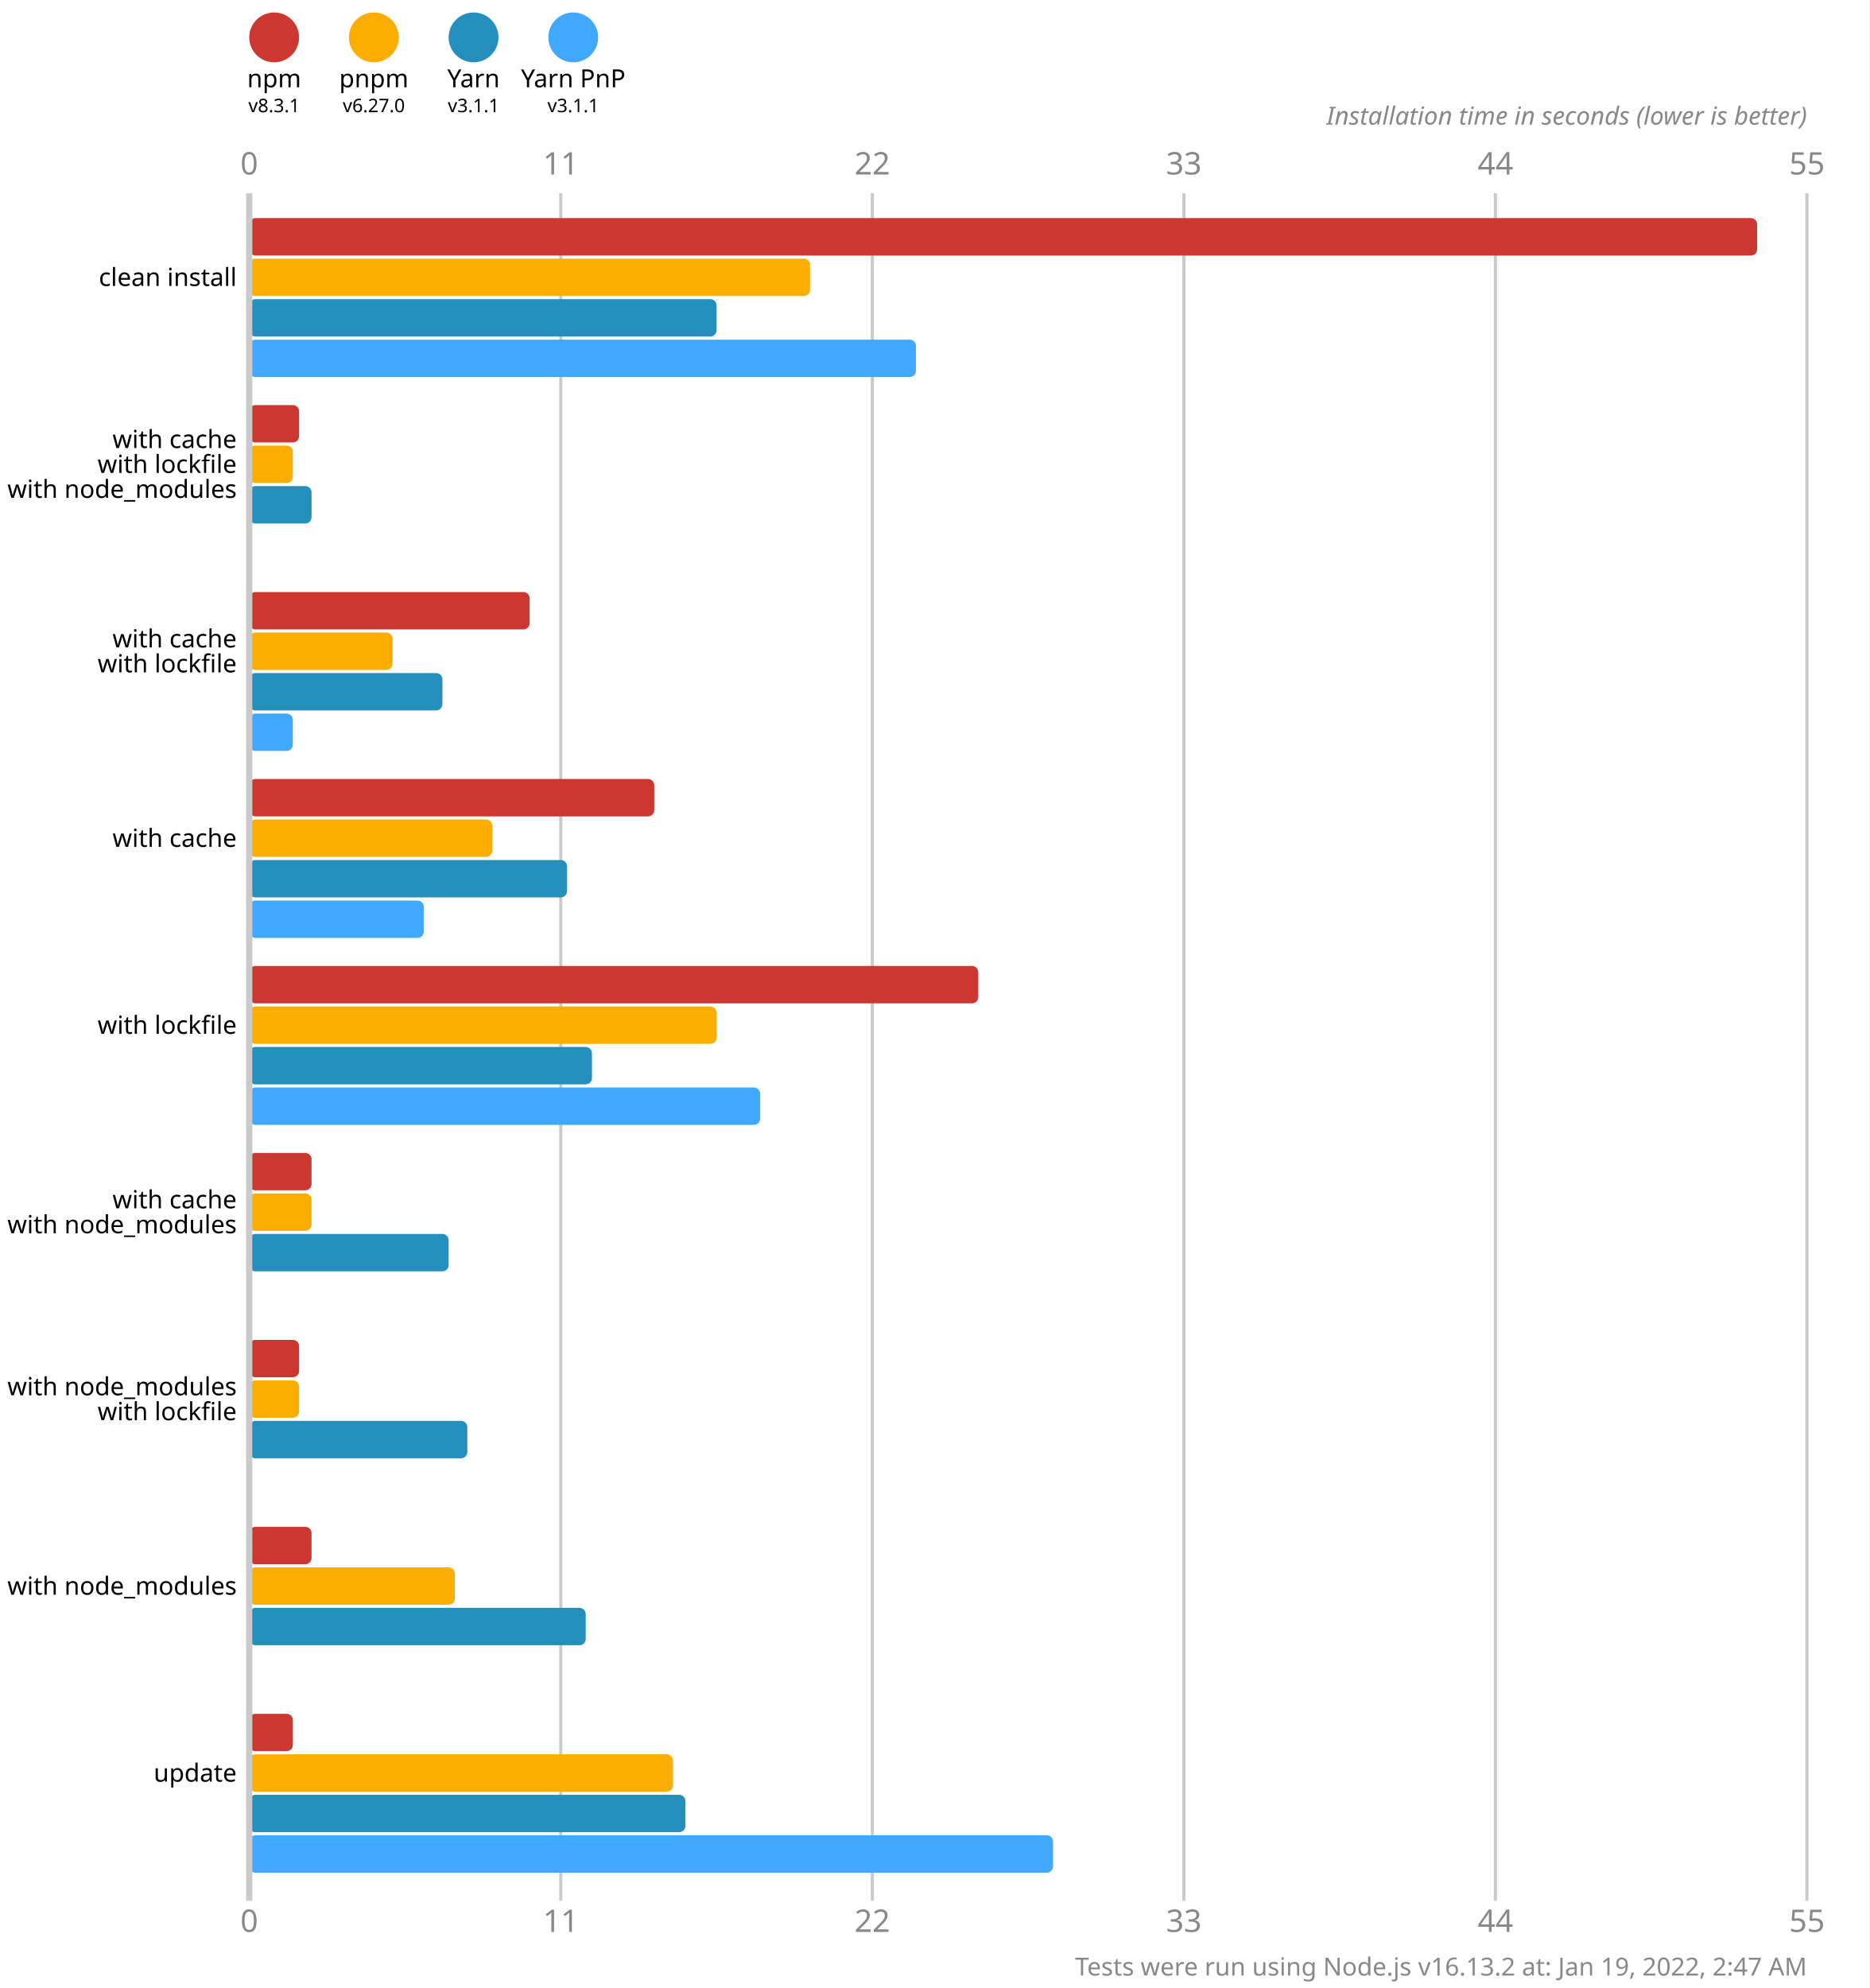
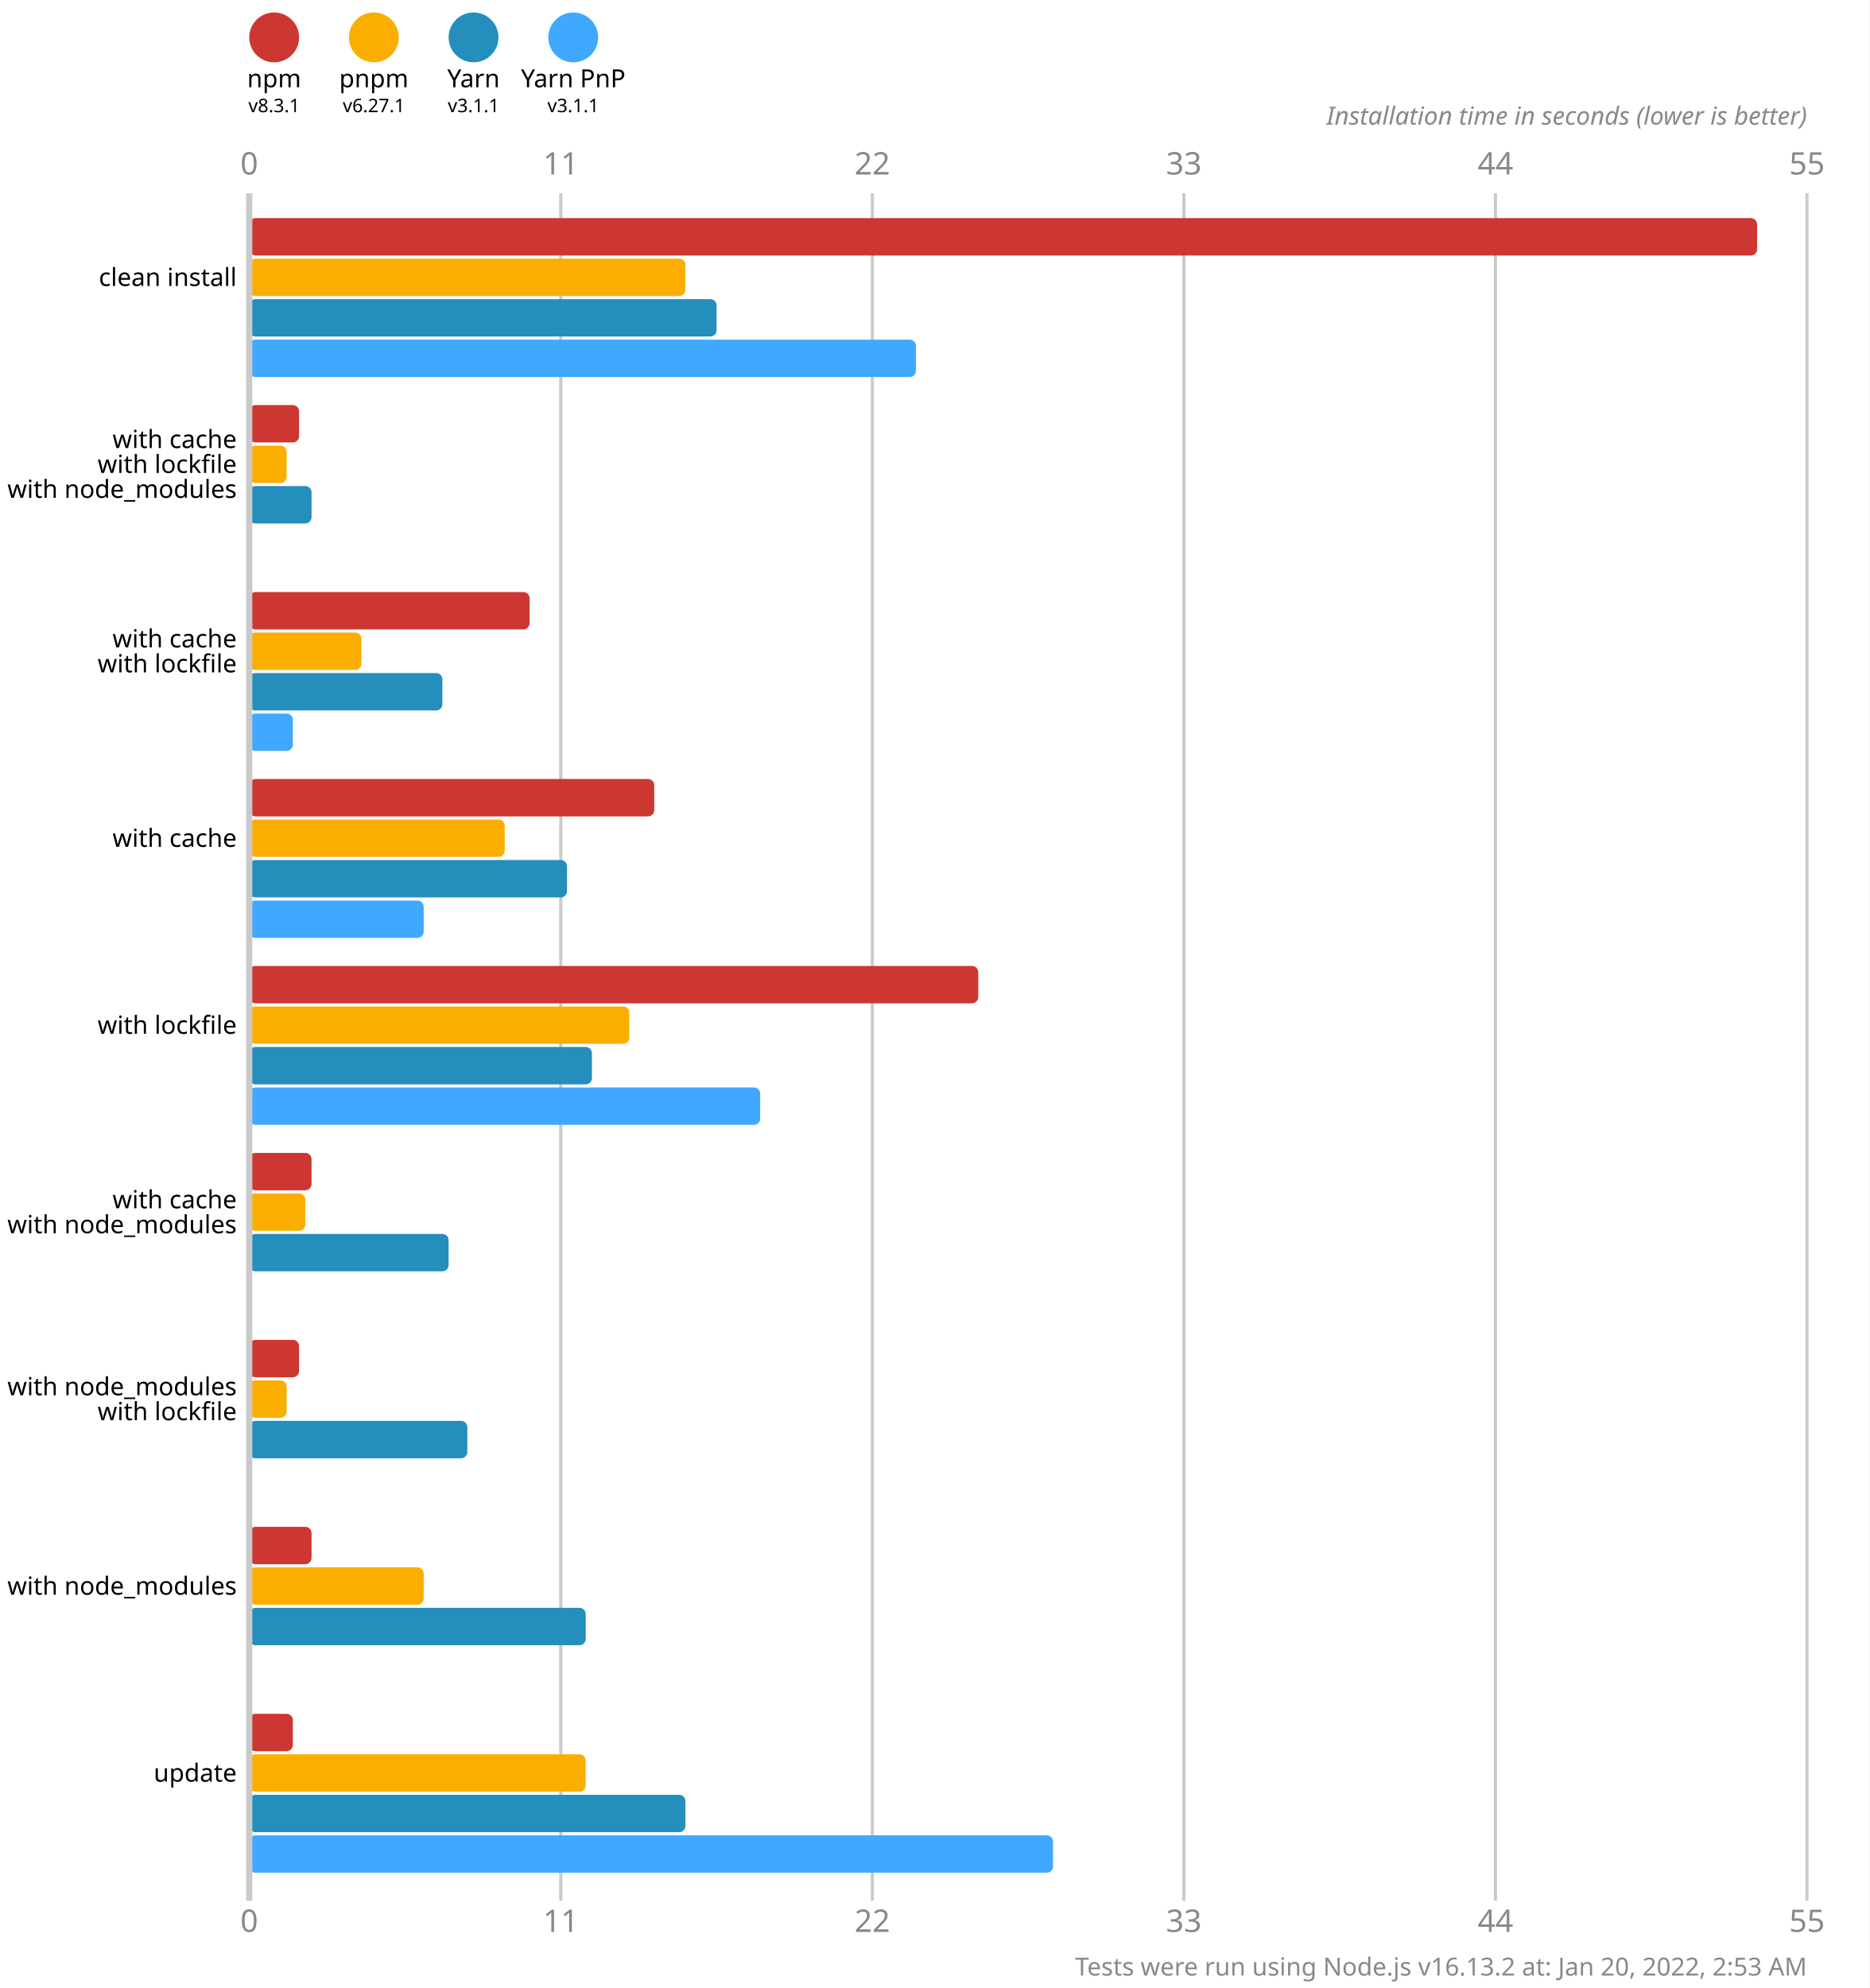
<svg xmlns="http://www.w3.org/2000/svg" version="1.1" viewBox="0 0 300 319">
  <style>
    .font { font-family: sans-serif; }
    .s3 { font-size: 3px; }
    .s4 { font-size: 4px; }
    .s5 { font-size: 5px; }
    .line { stroke: #cacaca; }
    .width { stroke-width: 0.5; }
    .text { fill: #888; }
  </style>
  <rect x="0" y="0" width="300" height="319" fill="#fff" />
  <circle cx="44" cy="6" r="4" fill="#cd3731" />
  <text x="44" y="14" class="font s4" text-anchor="middle">npm</text>
  <text x="44" y="18" class="font s3" text-anchor="middle">v8.3.1</text>
  <circle cx="60" cy="6" r="4" fill="#fbae00" />
  <text x="60" y="14" class="font s4" text-anchor="middle">pnpm</text>
-   <text x="60" y="18" class="font s3" text-anchor="middle">v6.27.0</text>
+   <text x="60" y="18" class="font s3" text-anchor="middle">v6.27.1</text>
  <circle cx="76" cy="6" r="4" fill="#248ebd" />
  <text x="76" y="14" class="font s4" text-anchor="middle">Yarn</text>
  <text x="76" y="18" class="font s3" text-anchor="middle">v3.1.1</text>
  <circle cx="92" cy="6" r="4" fill="#40a9ff" />
  <text x="92" y="14" class="font s4" text-anchor="middle">Yarn PnP</text>
  <text x="92" y="18" class="font s3" text-anchor="middle">v3.1.1</text>
  <text x="40" y="28" class="font s5 text" text-anchor="middle">0</text>
  <text x="40" y="310" class="font s5 text" text-anchor="middle">0</text>
  <line x1="90" y1="31" x2="90" y2="305" class="line width" />
  <text x="90" y="28" class="font s5 text" text-anchor="middle">11</text>
  <text x="90" y="310" class="font s5 text" text-anchor="middle">11</text>
  <line x1="140" y1="31" x2="140" y2="305" class="line width" />
  <text x="140" y="28" class="font s5 text" text-anchor="middle">22</text>
  <text x="140" y="310" class="font s5 text" text-anchor="middle">22</text>
  <line x1="190" y1="31" x2="190" y2="305" class="line width" />
  <text x="190" y="28" class="font s5 text" text-anchor="middle">33</text>
  <text x="190" y="310" class="font s5 text" text-anchor="middle">33</text>
  <line x1="240" y1="31" x2="240" y2="305" class="line width" />
  <text x="240" y="28" class="font s5 text" text-anchor="middle">44</text>
  <text x="240" y="310" class="font s5 text" text-anchor="middle">44</text>
  <line x1="290" y1="31" x2="290" y2="305" class="line width" />
  <text x="290" y="28" class="font s5 text" text-anchor="middle">55</text>
  <text x="290" y="310" class="font s5 text" text-anchor="middle">55</text>
  <text x="290" y="20" class="font s4 text" font-style="italic" text-anchor="end">Installation time in seconds (lower is better)</text>
  <rect x="40" y="35" width="242" height="6" fill="#cd3731" rx="1" ry="1" />
-   <rect x="40" y="41.5" width="90" height="6" fill="#fbae00" rx="1" ry="1" />
+   <rect x="40" y="41.5" width="70" height="6" fill="#fbae00" rx="1" ry="1" />
  <rect x="40" y="48" width="75" height="6" fill="#248ebd" rx="1" ry="1" />
  <rect x="40" y="54.5" width="107" height="6" fill="#40a9ff" rx="1" ry="1" />
  <rect x="40" y="65" width="8" height="6" fill="#cd3731" rx="1" ry="1" />
-   <rect x="40" y="71.5" width="7" height="6" fill="#fbae00" rx="1" ry="1" />
+   <rect x="40" y="71.5" width="6" height="6" fill="#fbae00" rx="1" ry="1" />
  <rect x="40" y="78" width="10" height="6" fill="#248ebd" rx="1" ry="1" />
  <rect x="40" y="84.5" width="0" height="6" fill="#40a9ff" rx="1" ry="1" />
  <rect x="40" y="95" width="45" height="6" fill="#cd3731" rx="1" ry="1" />
-   <rect x="40" y="101.5" width="23" height="6" fill="#fbae00" rx="1" ry="1" />
+   <rect x="40" y="101.5" width="18" height="6" fill="#fbae00" rx="1" ry="1" />
  <rect x="40" y="108" width="31" height="6" fill="#248ebd" rx="1" ry="1" />
  <rect x="40" y="114.5" width="7" height="6" fill="#40a9ff" rx="1" ry="1" />
  <rect x="40" y="125" width="65" height="6" fill="#cd3731" rx="1" ry="1" />
-   <rect x="40" y="131.5" width="39" height="6" fill="#fbae00" rx="1" ry="1" />
+   <rect x="40" y="131.5" width="41" height="6" fill="#fbae00" rx="1" ry="1" />
  <rect x="40" y="138" width="51" height="6" fill="#248ebd" rx="1" ry="1" />
  <rect x="40" y="144.5" width="28" height="6" fill="#40a9ff" rx="1" ry="1" />
  <rect x="40" y="155" width="117" height="6" fill="#cd3731" rx="1" ry="1" />
-   <rect x="40" y="161.5" width="75" height="6" fill="#fbae00" rx="1" ry="1" />
+   <rect x="40" y="161.5" width="61" height="6" fill="#fbae00" rx="1" ry="1" />
  <rect x="40" y="168" width="55" height="6" fill="#248ebd" rx="1" ry="1" />
  <rect x="40" y="174.5" width="82" height="6" fill="#40a9ff" rx="1" ry="1" />
  <rect x="40" y="185" width="10" height="6" fill="#cd3731" rx="1" ry="1" />
-   <rect x="40" y="191.5" width="10" height="6" fill="#fbae00" rx="1" ry="1" />
+   <rect x="40" y="191.5" width="9" height="6" fill="#fbae00" rx="1" ry="1" />
  <rect x="40" y="198" width="32" height="6" fill="#248ebd" rx="1" ry="1" />
  <rect x="40" y="204.5" width="0" height="6" fill="#40a9ff" rx="1" ry="1" />
  <rect x="40" y="215" width="8" height="6" fill="#cd3731" rx="1" ry="1" />
-   <rect x="40" y="221.5" width="8" height="6" fill="#fbae00" rx="1" ry="1" />
+   <rect x="40" y="221.5" width="6" height="6" fill="#fbae00" rx="1" ry="1" />
  <rect x="40" y="228" width="35" height="6" fill="#248ebd" rx="1" ry="1" />
  <rect x="40" y="234.5" width="0" height="6" fill="#40a9ff" rx="1" ry="1" />
  <rect x="40" y="245" width="10" height="6" fill="#cd3731" rx="1" ry="1" />
-   <rect x="40" y="251.5" width="33" height="6" fill="#fbae00" rx="1" ry="1" />
+   <rect x="40" y="251.5" width="28" height="6" fill="#fbae00" rx="1" ry="1" />
  <rect x="40" y="258" width="54" height="6" fill="#248ebd" rx="1" ry="1" />
  <rect x="40" y="264.5" width="0" height="6" fill="#40a9ff" rx="1" ry="1" />
  <rect x="40" y="275" width="7" height="6" fill="#cd3731" rx="1" ry="1" />
-   <rect x="40" y="281.5" width="68" height="6" fill="#fbae00" rx="1" ry="1" />
+   <rect x="40" y="281.5" width="54" height="6" fill="#fbae00" rx="1" ry="1" />
  <rect x="40" y="288" width="70" height="6" fill="#248ebd" rx="1" ry="1" />
  <rect x="40" y="294.5" width="129" height="6" fill="#40a9ff" rx="1" ry="1" />
  <line x1="40" y1="31" x2="40" y2="305" class="line" />
  <text x="38" y="44.5" class="font s4" dominant-baseline="middle" text-anchor="end">clean install</text>
  <text x="38" y="70.5" class="font s4" dominant-baseline="middle" text-anchor="end">with cache</text>
  <text x="38" y="74.5" class="font s4" dominant-baseline="middle" text-anchor="end">with lockfile</text>
  <text x="38" y="78.5" class="font s4" dominant-baseline="middle" text-anchor="end">with node_modules</text>
  <text x="38" y="102.5" class="font s4" dominant-baseline="middle" text-anchor="end">with cache</text>
  <text x="38" y="106.5" class="font s4" dominant-baseline="middle" text-anchor="end">with lockfile</text>
  <text x="38" y="134.5" class="font s4" dominant-baseline="middle" text-anchor="end">with cache</text>
  <text x="38" y="164.5" class="font s4" dominant-baseline="middle" text-anchor="end">with lockfile</text>
  <text x="38" y="192.5" class="font s4" dominant-baseline="middle" text-anchor="end">with cache</text>
  <text x="38" y="196.5" class="font s4" dominant-baseline="middle" text-anchor="end">with node_modules</text>
  <text x="38" y="222.5" class="font s4" dominant-baseline="middle" text-anchor="end">with node_modules</text>
  <text x="38" y="226.5" class="font s4" dominant-baseline="middle" text-anchor="end">with lockfile</text>
  <text x="38" y="254.5" class="font s4" dominant-baseline="middle" text-anchor="end">with node_modules</text>
  <text x="38" y="284.5" class="font s4" dominant-baseline="middle" text-anchor="end">update</text>
-   <text x="290" y="317" class="font s4 text" text-anchor="end">Tests were run using Node.js v16.13.2 at: Jan 19, 2022, 2:47 AM</text>
+   <text x="290" y="317" class="font s4 text" text-anchor="end">Tests were run using Node.js v16.13.2 at: Jan 20, 2022, 2:53 AM</text>
</svg>
